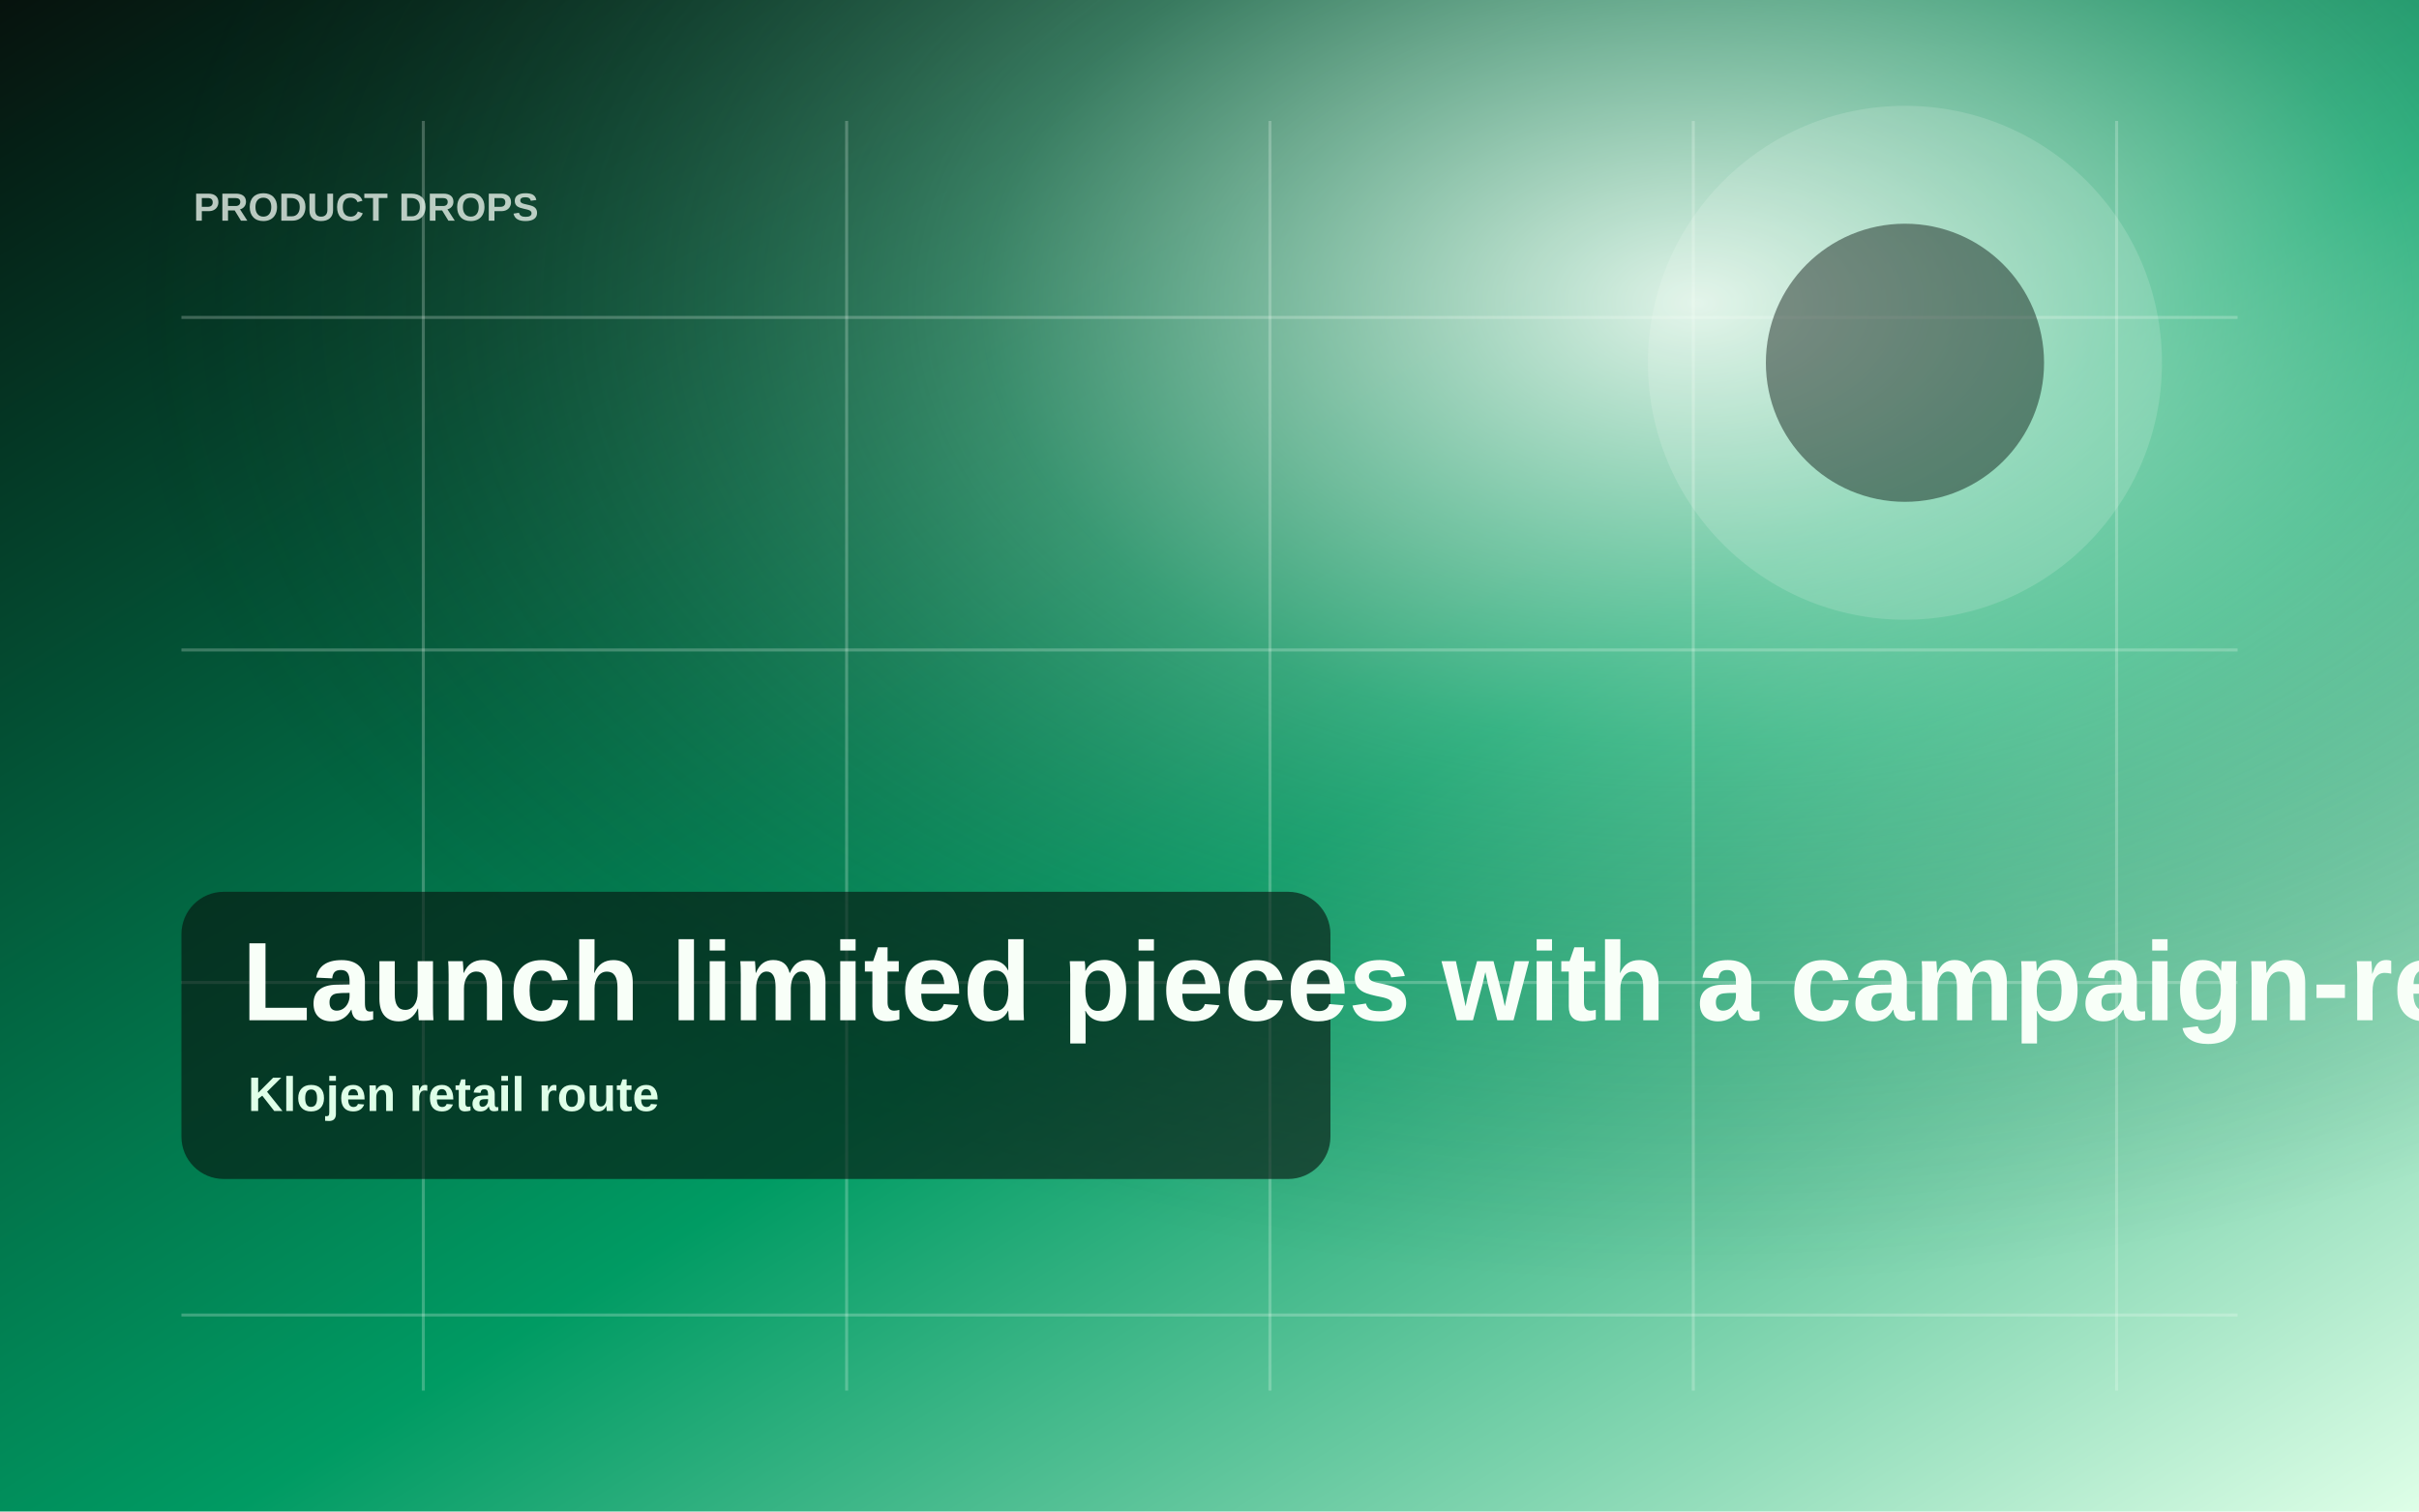
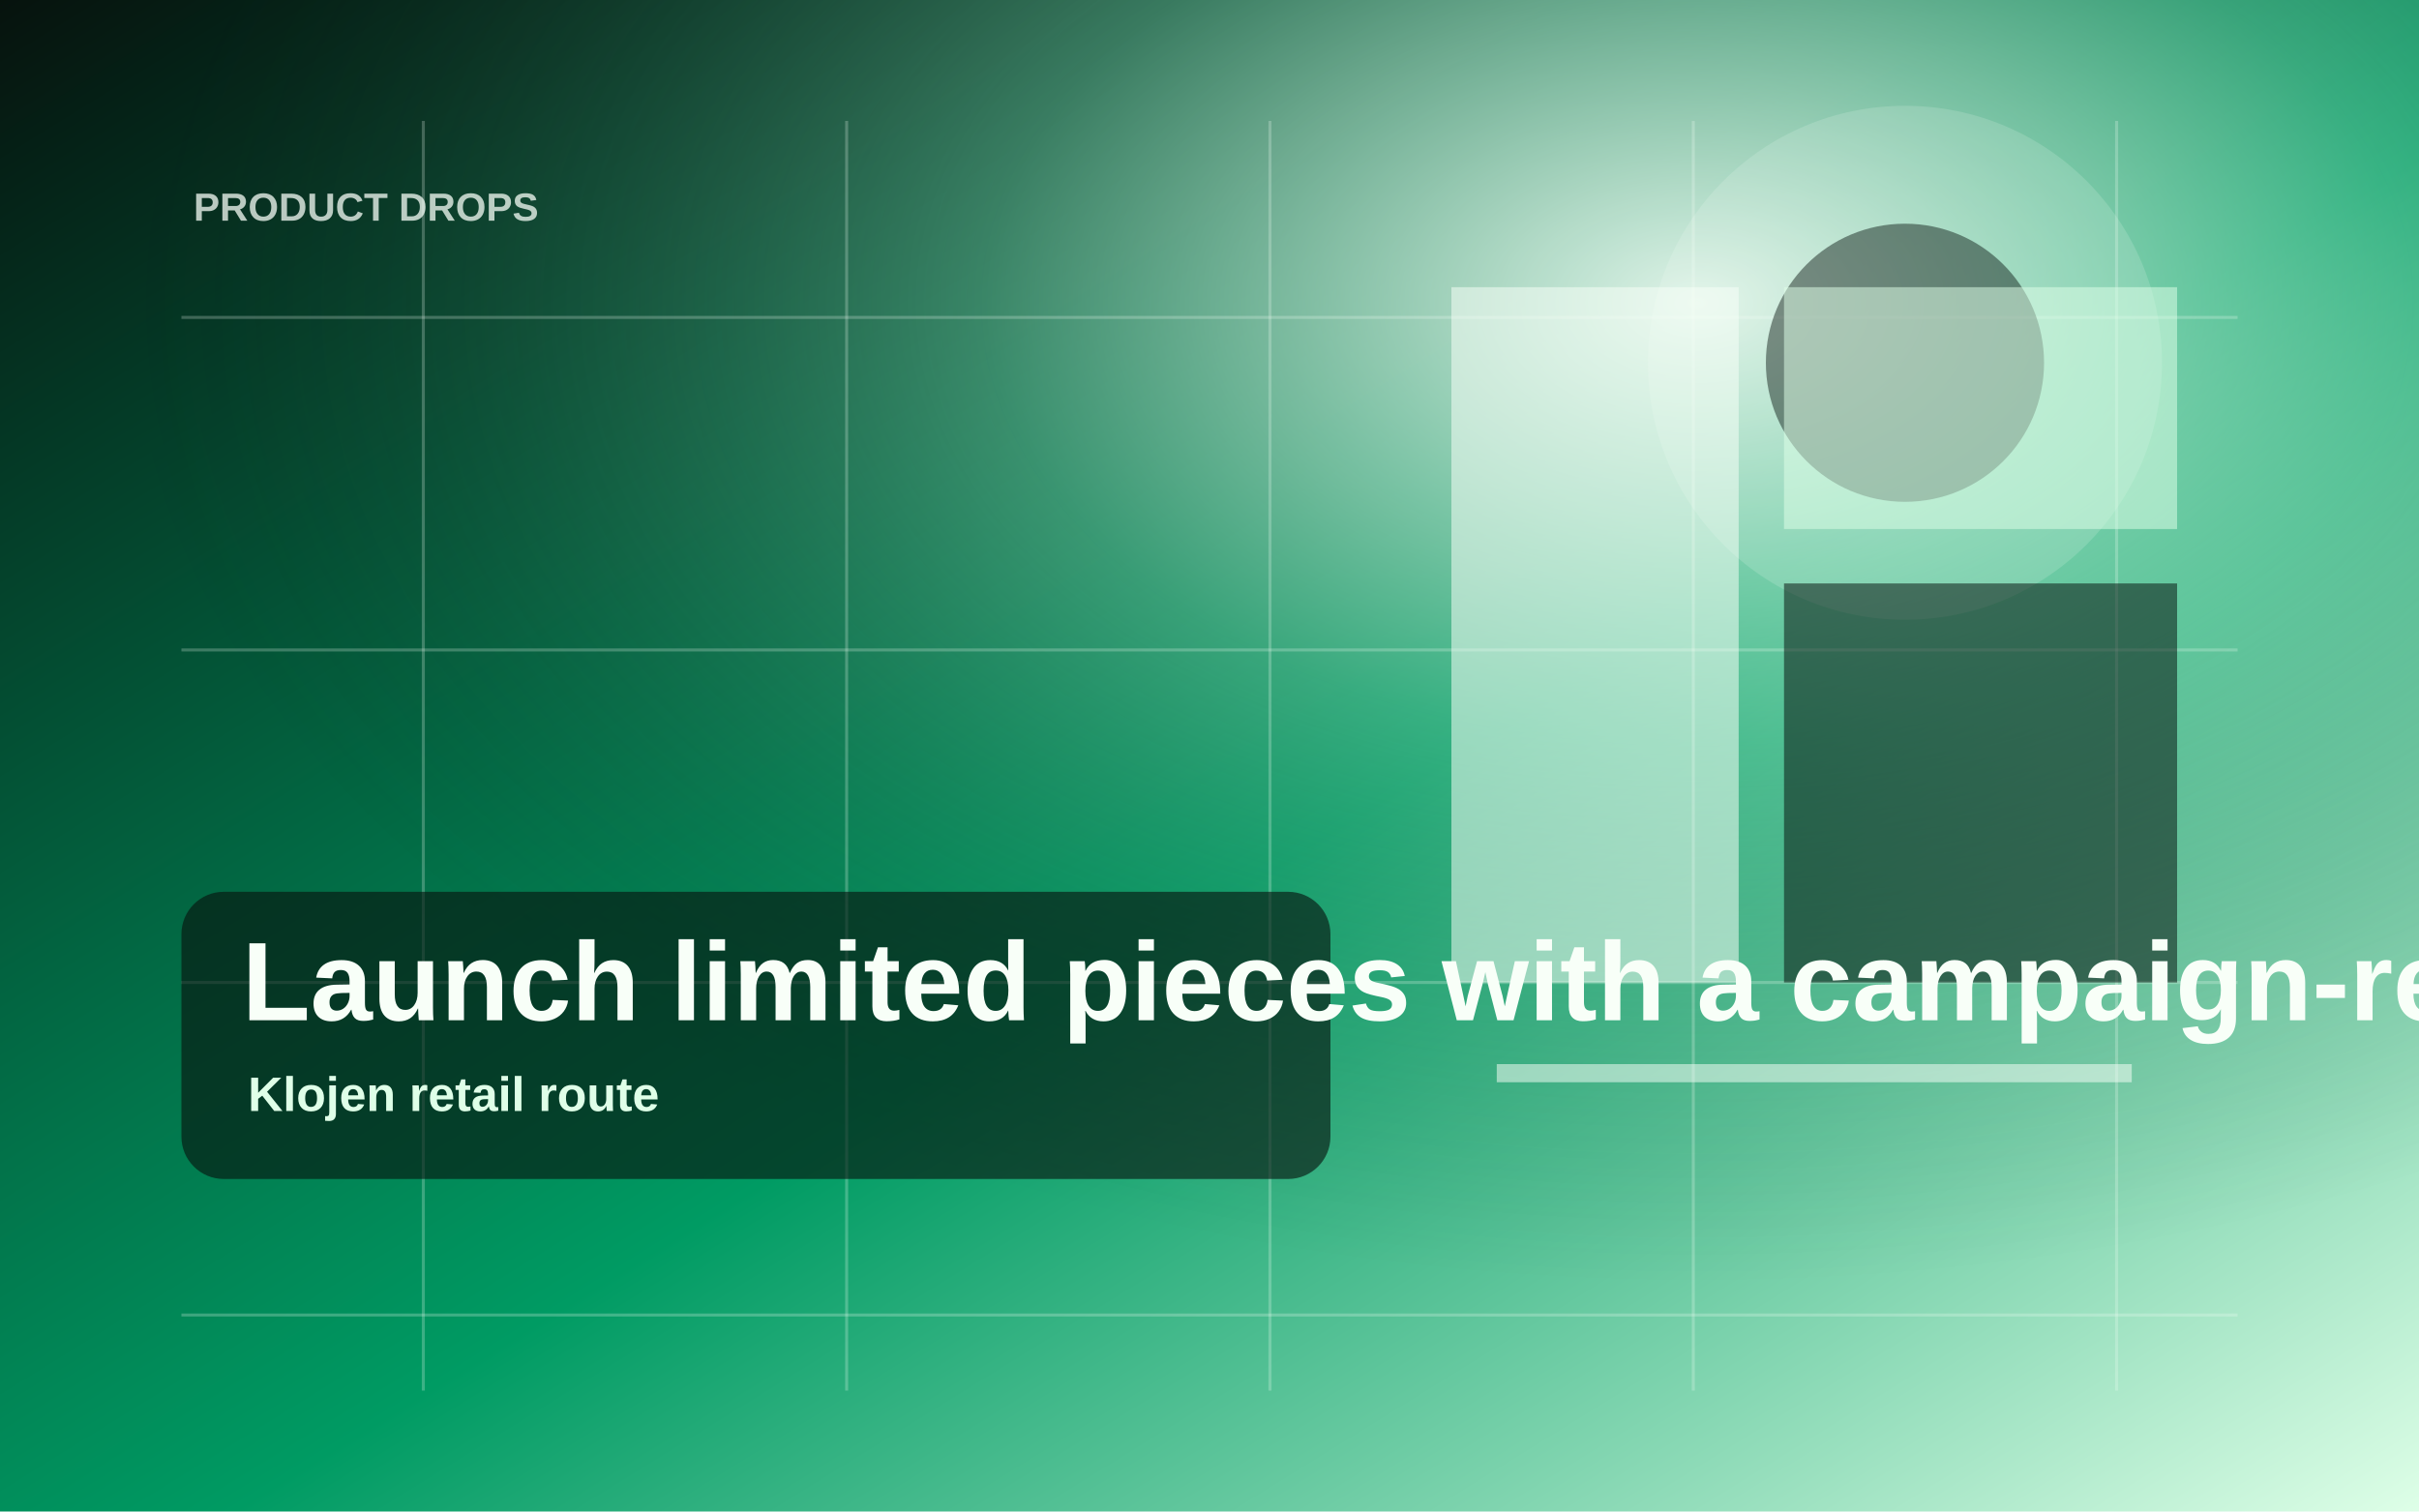
<svg xmlns="http://www.w3.org/2000/svg" width="1600" height="1000" viewBox="0 0 1600 1000" role="img" aria-label="Launch limited pieces with a campaign-ready layout.">
  <defs>
    <linearGradient id="bg" x1="0" x2="1" y1="0" y2="1">
      <stop offset="0" stop-color="#06120d" />
      <stop offset="0.55" stop-color="#009b63" />
      <stop offset="1" stop-color="#dfffe8" />
    </linearGradient>
    <radialGradient id="glow" cx="70%" cy="20%" r="65%">
      <stop offset="0" stop-color="#f8fff8" stop-opacity=".9" />
      <stop offset=".45" stop-color="#dfffe8" stop-opacity=".25" />
      <stop offset="1" stop-color="#06120d" stop-opacity="0" />
    </radialGradient>
  </defs>
  <rect width="1600" height="1000" fill="url(#bg)" />
  <rect width="1600" height="1000" fill="url(#glow)" />
  <g fill="none" stroke="#f8fff8" stroke-opacity=".24" stroke-width="2">
    <path d="M120 210 H1480 M120 430 H1480 M120 650 H1480 M120 870 H1480" />
    <path d="M280 80 V920 M560 80 V920 M840 80 V920 M1120 80 V920 M1400 80 V920" />
  </g>
  <circle cx="1260" cy="240" r="170" fill="#f8fff8" opacity=".16" />
  <circle cx="1260" cy="240" r="92" fill="#06120d" opacity=".45" />
+   <g opacity=".52">
+     <rect x="960" y="190" width="190" height="460" fill="#f8fff8" />
+     <rect x="1180" y="190" width="260" height="160" fill="#dfffe8" />
+     <rect x="1180" y="386" width="260" height="264" fill="#06120d" />
+     <path d="M990 710h420" stroke="#f8fff8" stroke-width="12" />
+   </g>
  <rect x="120" y="590" width="760" height="190" rx="28" fill="#06120d" opacity=".62" />
  <text x="160" y="675" font-family="Arial, Helvetica, sans-serif" font-size="74" font-weight="900" fill="#f8fff8">Launch limited pieces with a campaign-ready layout.</text>
  <text x="164" y="735" font-family="Arial, Helvetica, sans-serif" font-size="32" font-weight="700" fill="#dfffe8">Klojen retail route</text>
  <text x="128" y="146" font-family="Arial, Helvetica, sans-serif" font-size="26" font-weight="800" fill="#f8fff8" opacity=".74">PRODUCT DROPS</text>
</svg>
